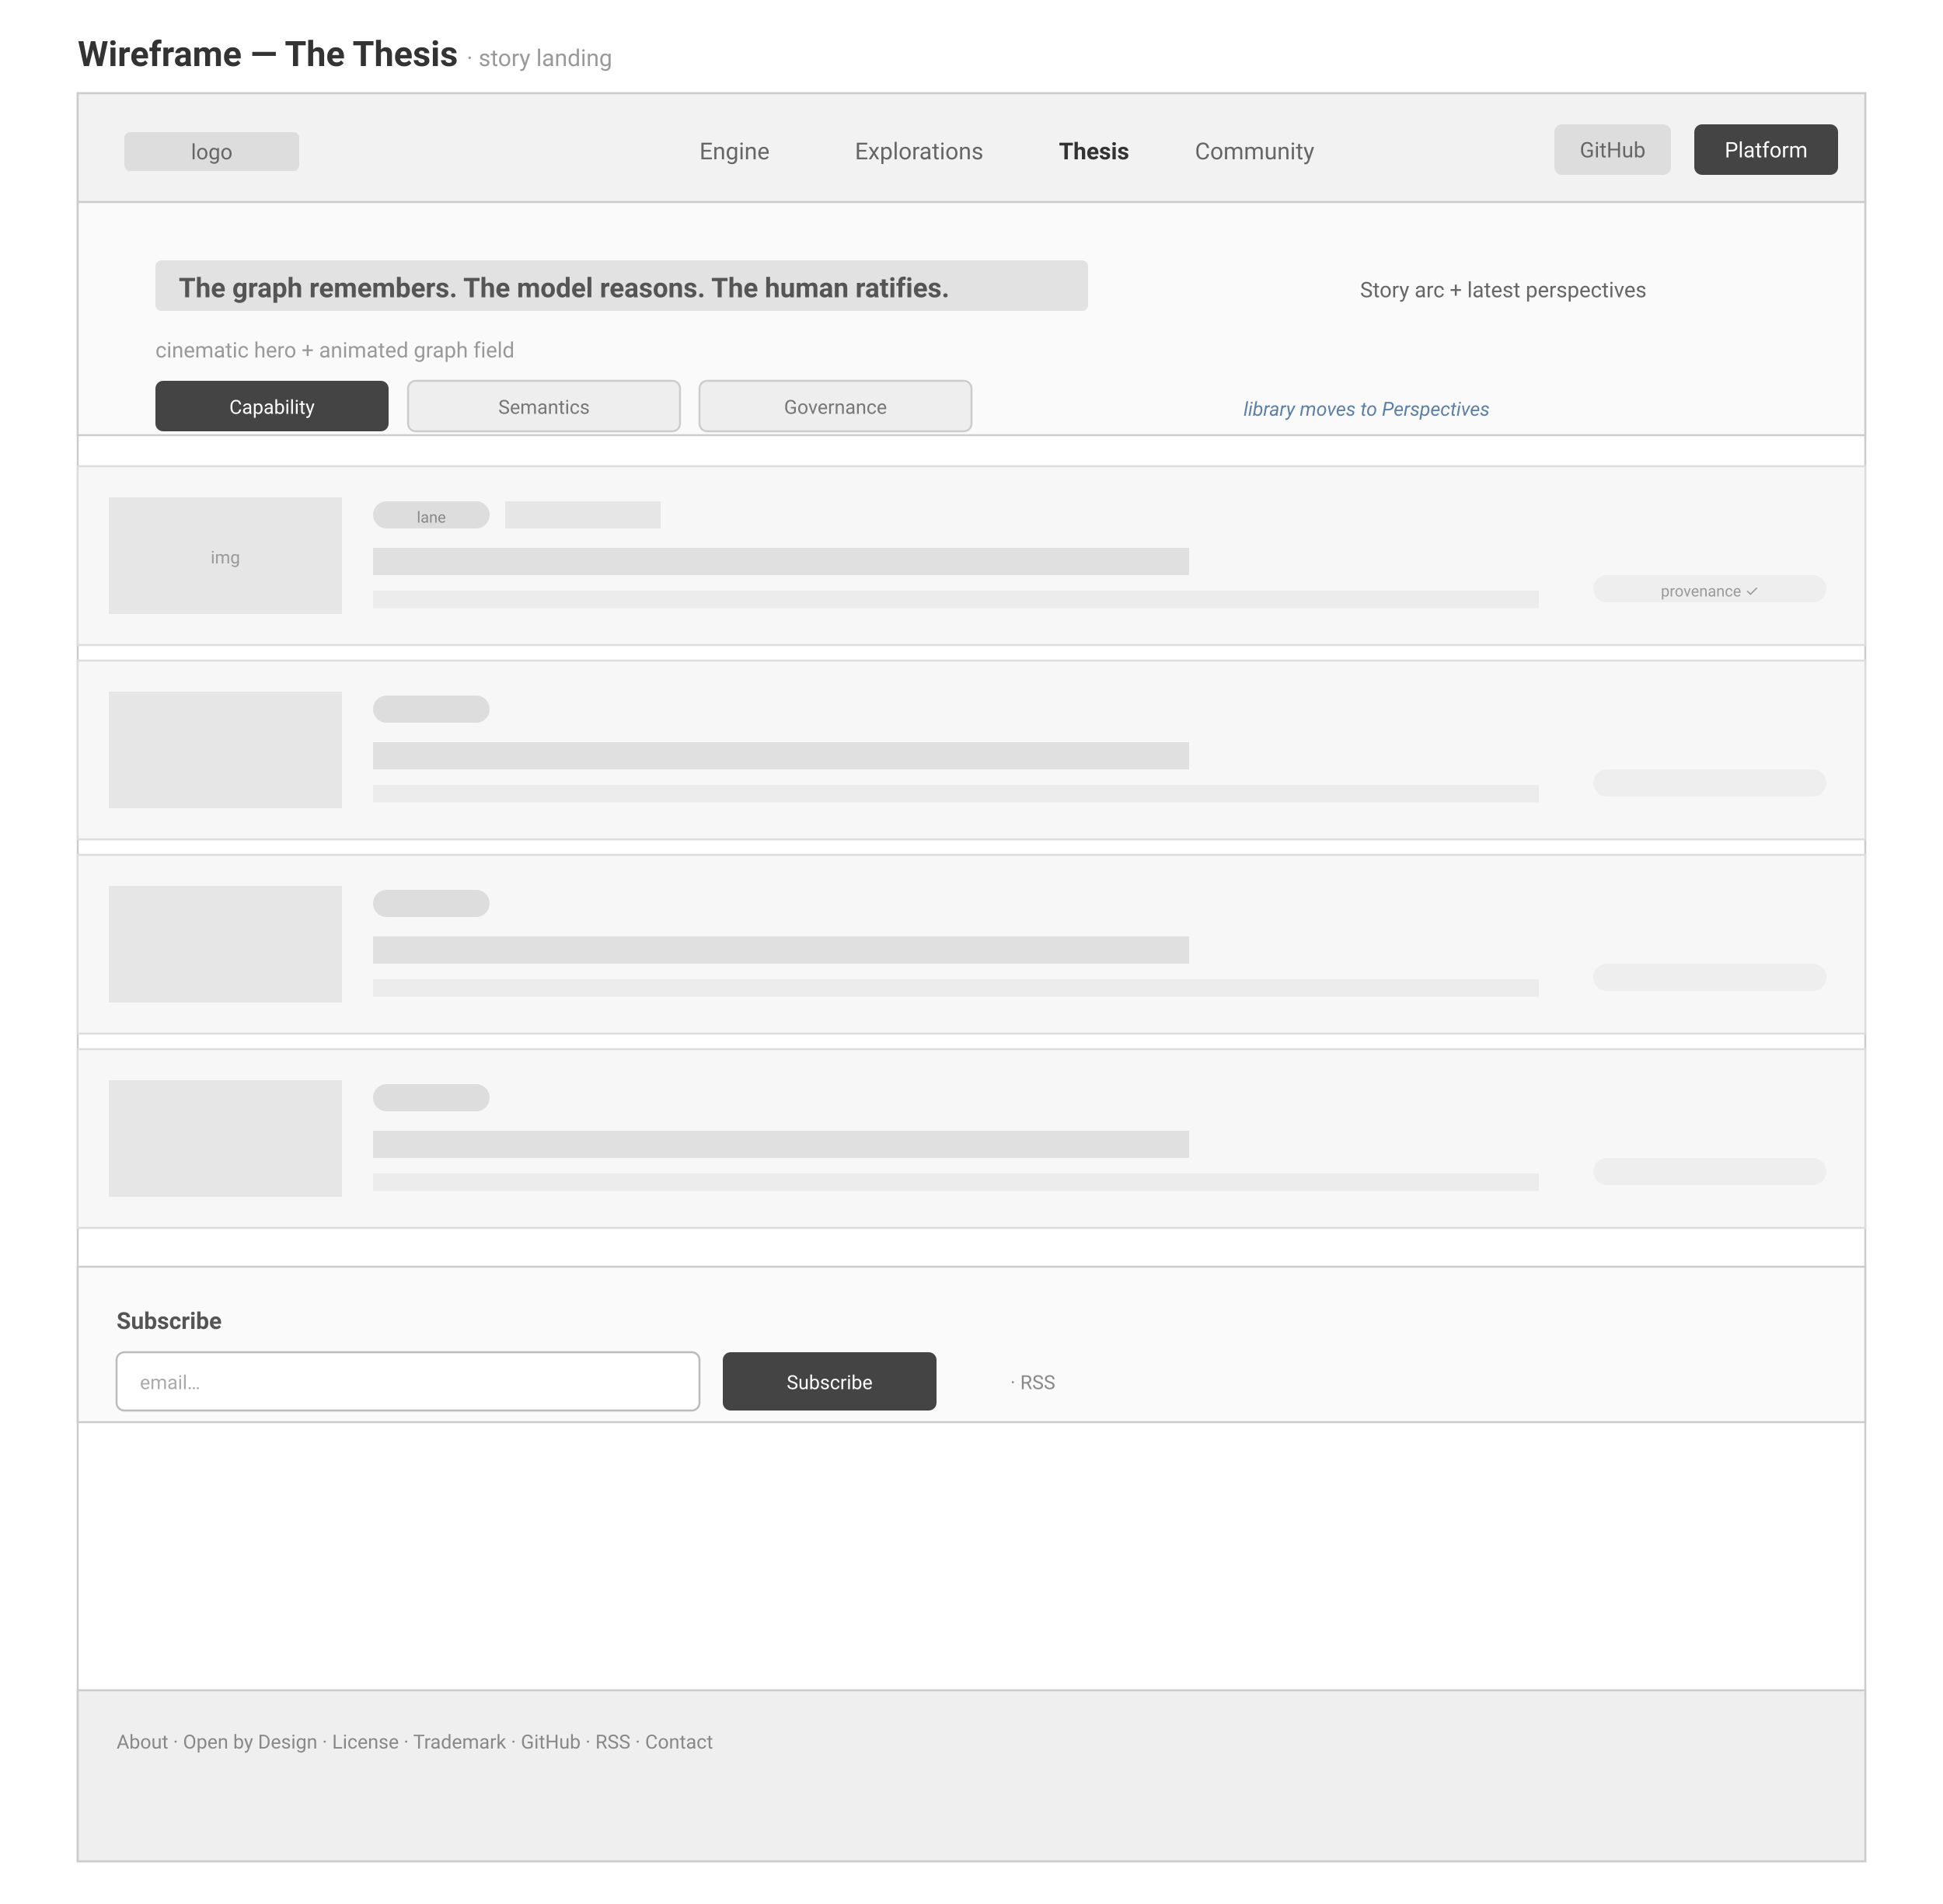
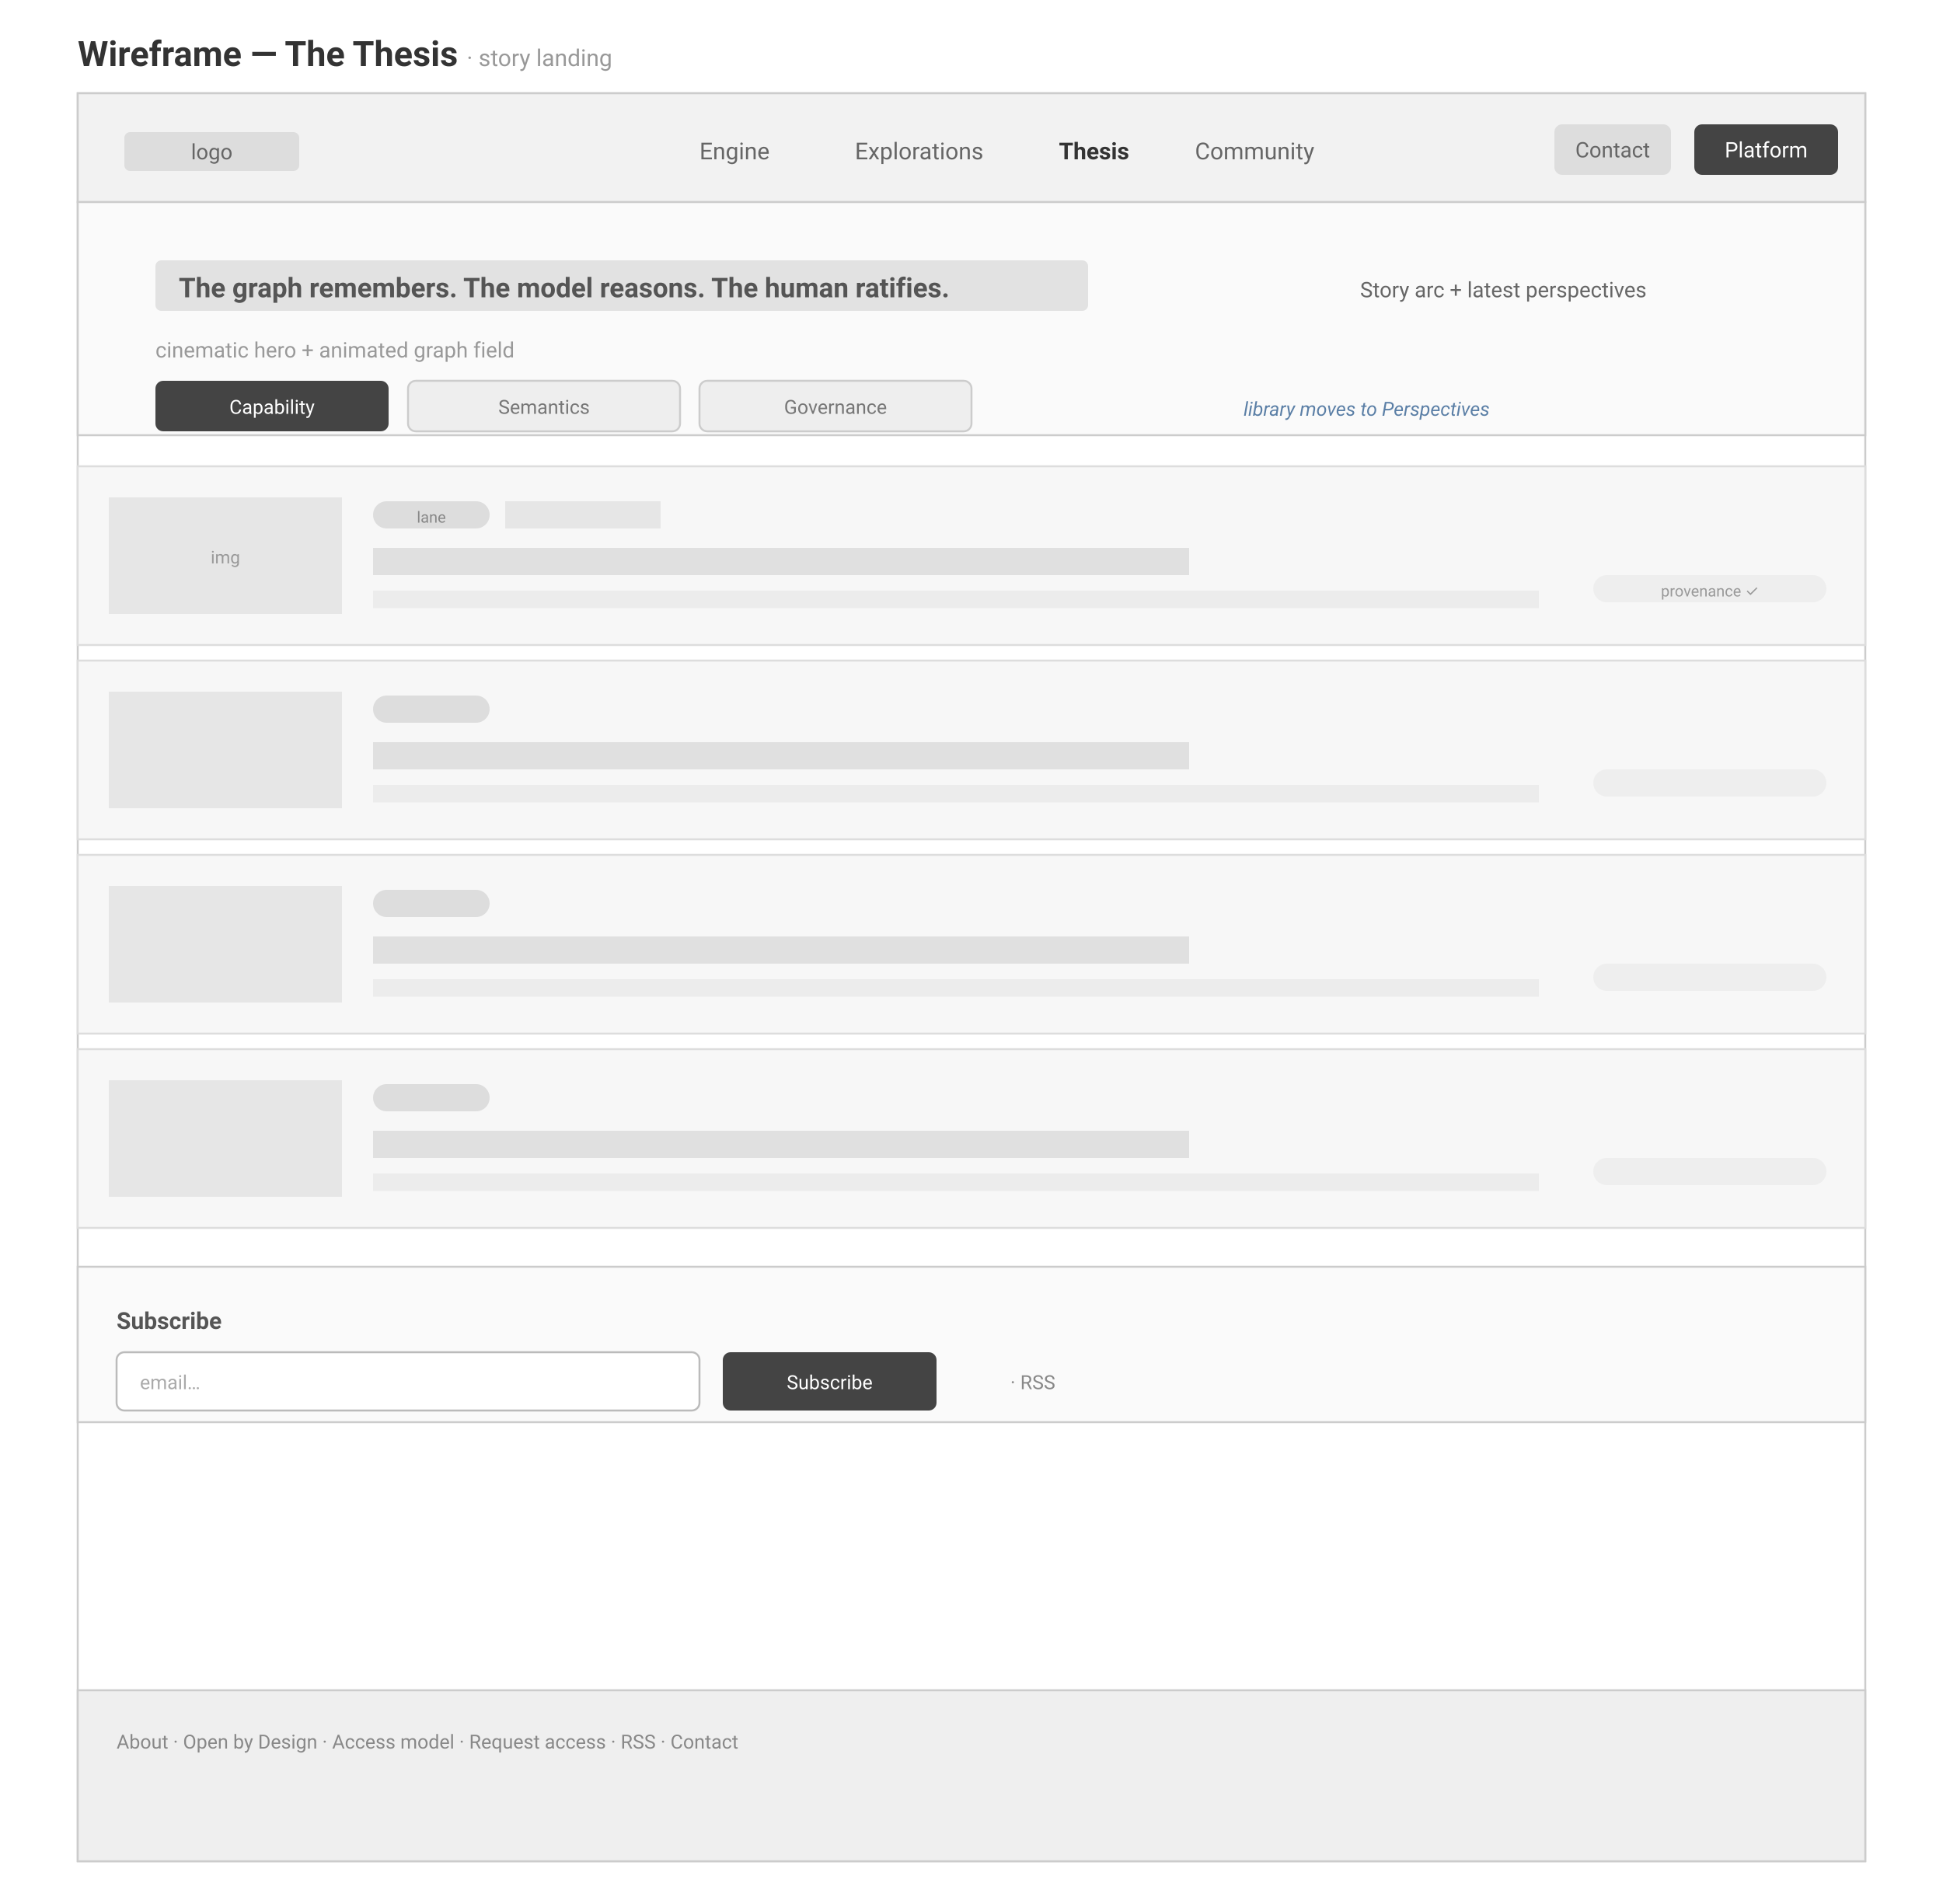
<svg xmlns="http://www.w3.org/2000/svg" viewBox="0 0 1000 980" font-family="-apple-system, BlinkMacSystemFont, 'Segoe UI', Roboto, Arial, sans-serif">
  <rect x="0" y="0" width="1000" height="980" fill="#ffffff" />
  <text x="40" y="34" font-size="18" font-weight="700" fill="#333">Wireframe — The Thesis  <tspan font-size="12" font-weight="400" fill="#999">· story landing</tspan>
  </text>
  <rect x="40" y="48" width="920" height="910" fill="#ffffff" stroke="#cccccc" />
  <rect x="40" y="48" width="920" height="56" fill="#F2F2F2" stroke="#cccccc" />
  <rect x="64" y="68" width="90" height="20" rx="3" fill="#ddd" />
  <text x="109" y="82" font-size="11" text-anchor="middle" fill="#666">logo</text>
  <text x="360" y="82" font-size="12" fill="#666">Engine</text>
  <text x="440" y="82" font-size="12" fill="#666">Explorations</text>
  <text x="545" y="82" font-size="12" font-weight="700" fill="#333">Thesis</text>
  <text x="615" y="82" font-size="12" fill="#666">Community</text>
  <rect x="800" y="64" width="60" height="26" rx="4" fill="#ddd" />
-   <text x="830" y="81" font-size="11" text-anchor="middle" fill="#666">GitHub</text>
+   <text x="830" y="81" font-size="11" text-anchor="middle" fill="#666">Contact</text>
  <rect x="872" y="64" width="74" height="26" rx="4" fill="#444" />
  <text x="909" y="81" font-size="11" text-anchor="middle" fill="#fff">Platform</text>
  <rect x="40" y="104" width="920" height="120" fill="#FAFAFA" stroke="#cccccc" />
  <rect x="80" y="134" width="480" height="26" rx="3" fill="#e2e2e2" />
  <text x="92" y="153" font-size="14" font-weight="700" fill="#555">The graph remembers. The model reasons. The human ratifies.</text>
  <text x="80" y="184" font-size="11" fill="#999">cinematic hero + animated graph field</text>
  <text x="700" y="153" font-size="11" fill="#666">Story arc + latest perspectives</text>
  <rect x="80" y="196" width="120" height="26" rx="4" fill="#444" />
  <text x="140" y="213" font-size="10" text-anchor="middle" fill="#fff">Capability</text>
  <rect x="210" y="196" width="140" height="26" rx="4" fill="#eee" stroke="#ccc" />
  <text x="280" y="213" font-size="10" text-anchor="middle" fill="#777">Semantics</text>
  <rect x="360" y="196" width="140" height="26" rx="4" fill="#eee" stroke="#ccc" />
  <text x="430" y="213" font-size="10" text-anchor="middle" fill="#777">Governance</text>
  <text x="640" y="214" font-size="10" font-style="italic" fill="#5B7FA6">library moves to Perspectives</text>
  <g>
    <rect x="40" y="240" width="920" height="92" fill="#F7F7F7" stroke="#ddd" />
    <rect x="56" y="256" width="120" height="60" fill="#E6E6E6" />
    <text x="116" y="290" font-size="9" text-anchor="middle" fill="#999">img</text>
    <rect x="192" y="258" width="60" height="14" rx="7" fill="#ddd" />
    <text x="222" y="269" font-size="8" text-anchor="middle" fill="#888">lane</text>
    <rect x="260" y="258" width="80" height="14" fill="#e6e6e6" />
    <rect x="192" y="282" width="420" height="14" fill="#e0e0e0" />
    <rect x="192" y="304" width="600" height="9" fill="#ececec" />
    <rect x="820" y="296" width="120" height="14" rx="7" fill="#eee" />
    <text x="880" y="307" font-size="8" text-anchor="middle" fill="#999">provenance ✓</text>
    <rect x="40" y="340" width="920" height="92" fill="#F7F7F7" stroke="#ddd" />
    <rect x="56" y="356" width="120" height="60" fill="#E6E6E6" />
    <rect x="192" y="358" width="60" height="14" rx="7" fill="#ddd" />
    <rect x="192" y="382" width="420" height="14" fill="#e0e0e0" />
    <rect x="192" y="404" width="600" height="9" fill="#ececec" />
    <rect x="820" y="396" width="120" height="14" rx="7" fill="#eee" />
    <rect x="40" y="440" width="920" height="92" fill="#F7F7F7" stroke="#ddd" />
    <rect x="56" y="456" width="120" height="60" fill="#E6E6E6" />
    <rect x="192" y="458" width="60" height="14" rx="7" fill="#ddd" />
    <rect x="192" y="482" width="420" height="14" fill="#e0e0e0" />
    <rect x="192" y="504" width="600" height="9" fill="#ececec" />
    <rect x="820" y="496" width="120" height="14" rx="7" fill="#eee" />
    <rect x="40" y="540" width="920" height="92" fill="#F7F7F7" stroke="#ddd" />
    <rect x="56" y="556" width="120" height="60" fill="#E6E6E6" />
    <rect x="192" y="558" width="60" height="14" rx="7" fill="#ddd" />
    <rect x="192" y="582" width="420" height="14" fill="#e0e0e0" />
    <rect x="192" y="604" width="600" height="9" fill="#ececec" />
    <rect x="820" y="596" width="120" height="14" rx="7" fill="#eee" />
  </g>
  <rect x="40" y="652" width="920" height="80" fill="#FAFAFA" stroke="#cccccc" />
  <text x="60" y="684" font-size="12" font-weight="700" fill="#555">Subscribe</text>
  <rect x="60" y="696" width="300" height="30" rx="4" fill="#fff" stroke="#bbb" />
  <text x="72" y="715" font-size="10" fill="#aaa">email…</text>
  <rect x="372" y="696" width="110" height="30" rx="4" fill="#444" />
  <text x="427" y="715" font-size="10" text-anchor="middle" fill="#fff">Subscribe</text>
  <text x="520" y="715" font-size="10" fill="#888">· RSS</text>
  <rect x="40" y="870" width="920" height="88" fill="#EFEFEF" stroke="#cccccc" />
-   <text x="60" y="900" font-size="10" fill="#888">About · Open by Design · License · Trademark · GitHub · RSS · Contact</text>
+   <text x="60" y="900" font-size="10" fill="#888">About · Open by Design · Access model · Request access · RSS · Contact</text>
</svg>
